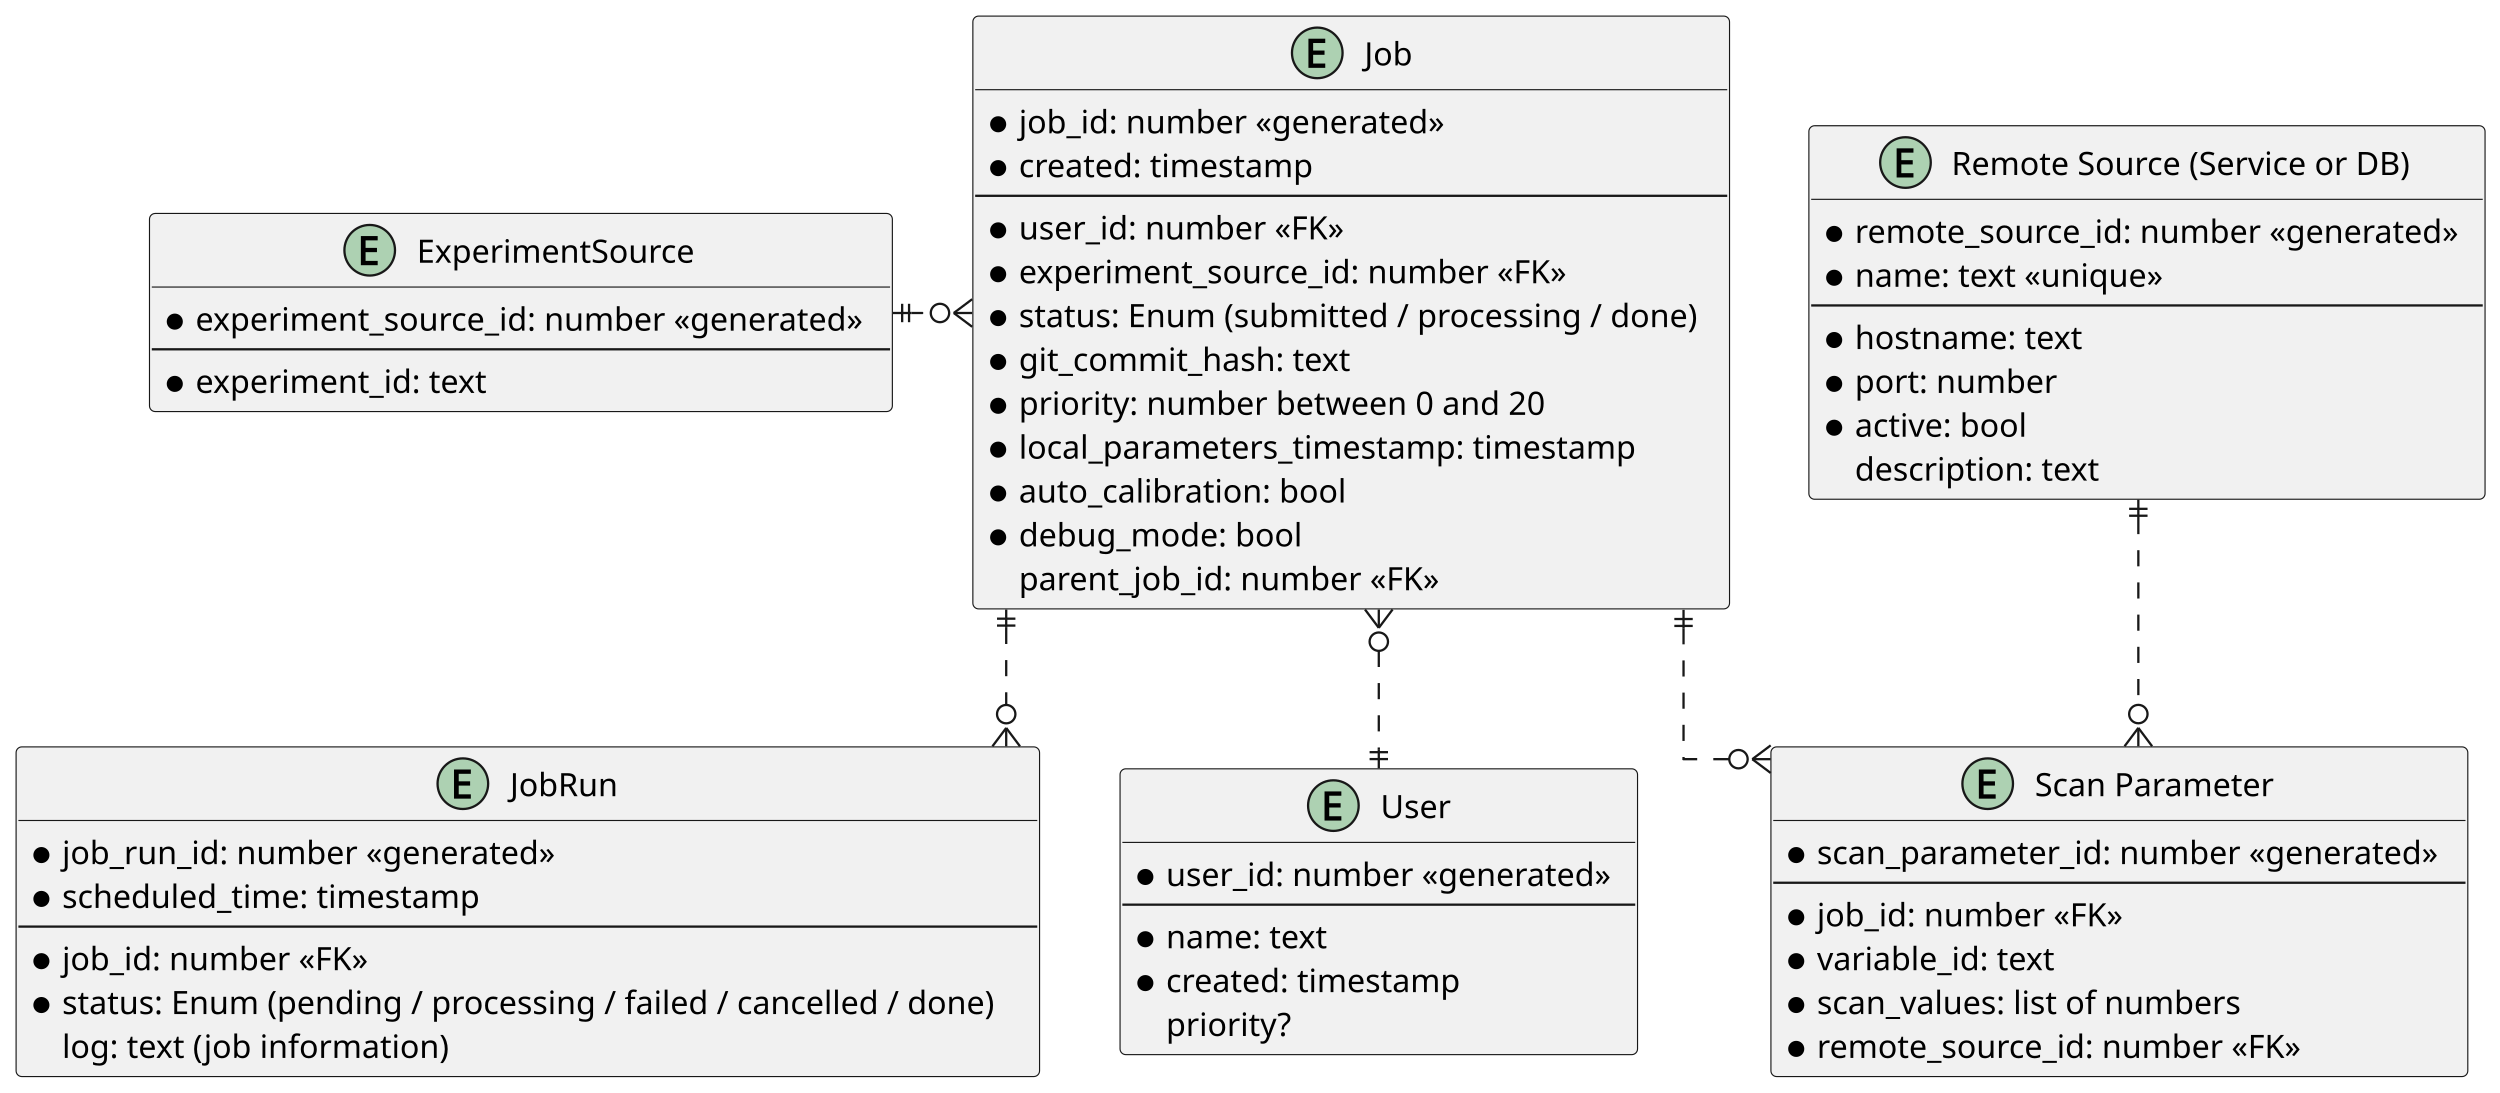
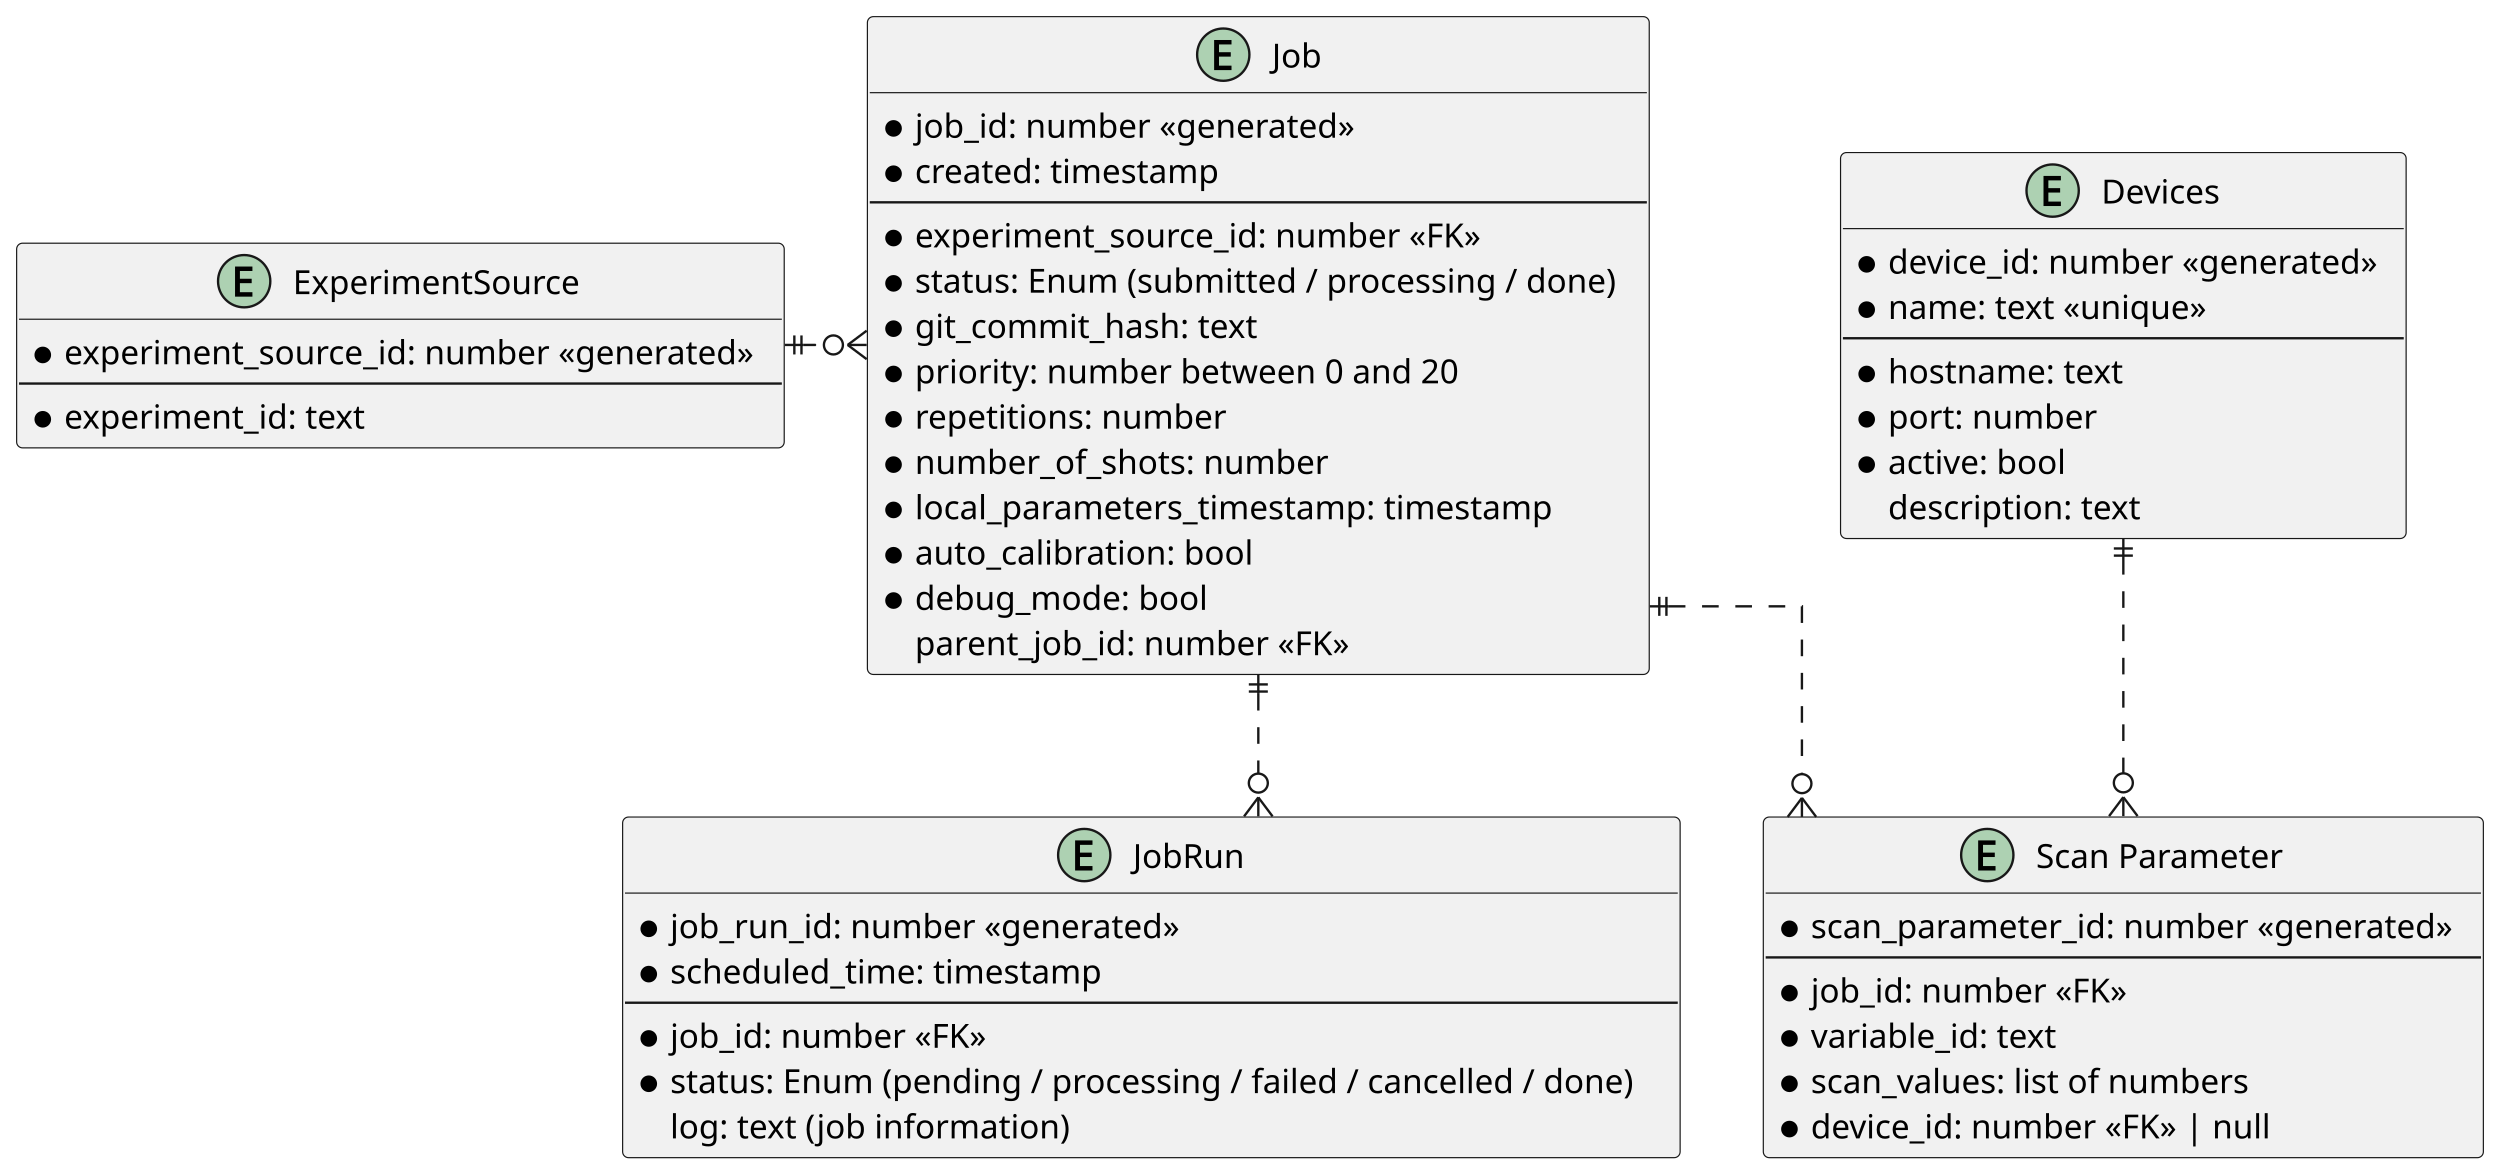
- <svg xmlns="http://www.w3.org/2000/svg" contentStyleType="text/css" height="475px" preserveAspectRatio="none" style="width:1087px;height:475px;background:#FFFFFF;" version="1.1" viewBox="0 0 1087 475" width="1087px" zoomAndPan="magnify">
+ <svg xmlns="http://www.w3.org/2000/svg" contentStyleType="text/css" height="494px" preserveAspectRatio="none" style="width:1052px;height:494px;background:#FFFFFF;" version="1.1" viewBox="0 0 1052 494" width="1052px" zoomAndPan="magnify">
  <defs />
  <g>
    <g id="elem_experiment">
-       <rect codeLine="3" fill="#F1F1F1" height="86.136" id="experiment" rx="2.5" ry="2.5" style="stroke:#181818;stroke-width:0.5;" width="323" x="65" y="92.81" />
-       <ellipse cx="160.75" cy="108.81" fill="#ADD1B2" rx="11" ry="11" style="stroke:#181818;stroke-width:1.0;" />
-       <path d="M164.219,115.31 L156.906,115.31 L156.906,102.638 L164.219,102.638 L164.219,104.513 L158.953,104.513 L158.953,107.779 L163.906,107.779 L163.906,109.638 L158.953,109.638 L158.953,113.435 L164.219,113.435 L164.219,115.31 Z " fill="#000000" />
-       <text fill="#000000" font-family="sans-serif" font-size="14" lengthAdjust="spacing" textLength="123" x="181.25" y="114.242">ExperimentSource</text>
-       <line style="stroke:#181818;stroke-width:0.5;" x1="66" x2="387" y1="124.81" y2="124.81" />
-       <ellipse cx="76" cy="139.844" fill="#000000" rx="3" ry="3" style="stroke:#000000;stroke-width:1.0;" />
-       <text fill="#000000" font-family="sans-serif" font-size="14" lengthAdjust="spacing" textLength="297" x="85" y="143.776">experiment_source_id: number «generated»</text>
-       <line style="stroke:#181818;stroke-width:1.0;" x1="66" x2="387" y1="151.878" y2="151.878" />
-       <ellipse cx="76" cy="166.912" fill="#000000" rx="3" ry="3" style="stroke:#000000;stroke-width:1.0;" />
-       <text fill="#000000" font-family="sans-serif" font-size="14" lengthAdjust="spacing" textLength="129" x="85" y="170.844">experiment_id: text</text>
+       <rect codeLine="3" fill="#F1F1F1" height="86.136" id="experiment" rx="2.5" ry="2.5" style="stroke:#181818;stroke-width:0.5;" width="323" x="7" y="102.33" />
+       <ellipse cx="102.75" cy="118.33" fill="#ADD1B2" rx="11" ry="11" style="stroke:#181818;stroke-width:1.0;" />
+       <path d="M106.219,124.83 L98.906,124.83 L98.906,112.158 L106.219,112.158 L106.219,114.033 L100.953,114.033 L100.953,117.299 L105.906,117.299 L105.906,119.158 L100.953,119.158 L100.953,122.955 L106.219,122.955 L106.219,124.83 Z " fill="#000000" />
+       <text fill="#000000" font-family="sans-serif" font-size="14" lengthAdjust="spacing" textLength="123" x="123.25" y="123.762">ExperimentSource</text>
+       <line style="stroke:#181818;stroke-width:0.5;" x1="8" x2="329" y1="134.33" y2="134.33" />
+       <ellipse cx="18" cy="149.364" fill="#000000" rx="3" ry="3" style="stroke:#000000;stroke-width:1.0;" />
+       <text fill="#000000" font-family="sans-serif" font-size="14" lengthAdjust="spacing" textLength="297" x="27" y="153.296">experiment_source_id: number «generated»</text>
+       <line style="stroke:#181818;stroke-width:1.0;" x1="8" x2="329" y1="161.398" y2="161.398" />
+       <ellipse cx="18" cy="176.432" fill="#000000" rx="3" ry="3" style="stroke:#000000;stroke-width:1.0;" />
+       <text fill="#000000" font-family="sans-serif" font-size="14" lengthAdjust="spacing" textLength="129" x="27" y="180.364">experiment_id: text</text>
    </g>
    <g id="elem_job">
-       <rect codeLine="9" fill="#F1F1F1" height="257.747" id="job" rx="2.5" ry="2.5" style="stroke:#181818;stroke-width:0.5;" width="329" x="423" y="7" />
-       <ellipse cx="572.75" cy="23" fill="#ADD1B2" rx="11" ry="11" style="stroke:#181818;stroke-width:1.0;" />
-       <path d="M576.219,29.5 L568.906,29.5 L568.906,16.828 L576.219,16.828 L576.219,18.703 L570.953,18.703 L570.953,21.969 L575.906,21.969 L575.906,23.828 L570.953,23.828 L570.953,27.625 L576.219,27.625 L576.219,29.5 Z " fill="#000000" />
-       <text fill="#000000" font-family="sans-serif" font-size="14" lengthAdjust="spacing" textLength="21" x="593.25" y="28.432">Job</text>
-       <line style="stroke:#181818;stroke-width:0.5;" x1="424" x2="751" y1="39" y2="39" />
-       <ellipse cx="434" cy="54.034" fill="#000000" rx="3" ry="3" style="stroke:#000000;stroke-width:1.0;" />
-       <text fill="#000000" font-family="sans-serif" font-size="14" lengthAdjust="spacing" textLength="190" x="443" y="57.966">job_id: number «generated»</text>
-       <ellipse cx="434" cy="73.102" fill="#000000" rx="3" ry="3" style="stroke:#000000;stroke-width:1.0;" />
-       <text fill="#000000" font-family="sans-serif" font-size="14" lengthAdjust="spacing" textLength="131" x="443" y="77.034">created: timestamp</text>
-       <line style="stroke:#181818;stroke-width:1.0;" x1="424" x2="751" y1="85.136" y2="85.136" />
-       <ellipse cx="434" cy="100.17" fill="#000000" rx="3" ry="3" style="stroke:#000000;stroke-width:1.0;" />
-       <text fill="#000000" font-family="sans-serif" font-size="14" lengthAdjust="spacing" textLength="145" x="443" y="104.102">user_id: number «FK»</text>
-       <ellipse cx="434" cy="119.238" fill="#000000" rx="3" ry="3" style="stroke:#000000;stroke-width:1.0;" />
-       <text fill="#000000" font-family="sans-serif" font-size="14" lengthAdjust="spacing" textLength="243" x="443" y="123.17">experiment_source_id: number «FK»</text>
-       <ellipse cx="434" cy="138.306" fill="#000000" rx="3" ry="3" style="stroke:#000000;stroke-width:1.0;" />
-       <text fill="#000000" font-family="sans-serif" font-size="14" lengthAdjust="spacing" textLength="303" x="443" y="142.238">status: Enum (submitted / processing / done)</text>
-       <ellipse cx="434" cy="157.374" fill="#000000" rx="3" ry="3" style="stroke:#000000;stroke-width:1.0;" />
-       <text fill="#000000" font-family="sans-serif" font-size="14" lengthAdjust="spacing" textLength="146" x="443" y="161.305">git_commit_hash: text</text>
-       <ellipse cx="434" cy="176.441" fill="#000000" rx="3" ry="3" style="stroke:#000000;stroke-width:1.0;" />
-       <text fill="#000000" font-family="sans-serif" font-size="14" lengthAdjust="spacing" textLength="235" x="443" y="180.373">priority: number between 0 and 20</text>
-       <ellipse cx="434" cy="195.509" fill="#000000" rx="3" ry="3" style="stroke:#000000;stroke-width:1.0;" />
-       <text fill="#000000" font-family="sans-serif" font-size="14" lengthAdjust="spacing" textLength="273" x="443" y="199.441">local_parameters_timestamp: timestamp</text>
-       <ellipse cx="434" cy="214.577" fill="#000000" rx="3" ry="3" style="stroke:#000000;stroke-width:1.0;" />
-       <text fill="#000000" font-family="sans-serif" font-size="14" lengthAdjust="spacing" textLength="145" x="443" y="218.509">auto_calibration: bool</text>
-       <ellipse cx="434" cy="233.645" fill="#000000" rx="3" ry="3" style="stroke:#000000;stroke-width:1.0;" />
-       <text fill="#000000" font-family="sans-serif" font-size="14" lengthAdjust="spacing" textLength="125" x="443" y="237.577">debug_mode: bool</text>
-       <text fill="#000000" font-family="sans-serif" font-size="14" lengthAdjust="spacing" textLength="187" x="443" y="256.645">parent_job_id: number «FK»</text>
+       <rect codeLine="9" fill="#F1F1F1" height="276.815" id="job" rx="2.5" ry="2.5" style="stroke:#181818;stroke-width:0.5;" width="329" x="365" y="7" />
+       <ellipse cx="514.75" cy="23" fill="#ADD1B2" rx="11" ry="11" style="stroke:#181818;stroke-width:1.0;" />
+       <path d="M518.219,29.5 L510.906,29.5 L510.906,16.828 L518.219,16.828 L518.219,18.703 L512.953,18.703 L512.953,21.969 L517.906,21.969 L517.906,23.828 L512.953,23.828 L512.953,27.625 L518.219,27.625 L518.219,29.5 Z " fill="#000000" />
+       <text fill="#000000" font-family="sans-serif" font-size="14" lengthAdjust="spacing" textLength="21" x="535.25" y="28.432">Job</text>
+       <line style="stroke:#181818;stroke-width:0.5;" x1="366" x2="693" y1="39" y2="39" />
+       <ellipse cx="376" cy="54.034" fill="#000000" rx="3" ry="3" style="stroke:#000000;stroke-width:1.0;" />
+       <text fill="#000000" font-family="sans-serif" font-size="14" lengthAdjust="spacing" textLength="190" x="385" y="57.966">job_id: number «generated»</text>
+       <ellipse cx="376" cy="73.102" fill="#000000" rx="3" ry="3" style="stroke:#000000;stroke-width:1.0;" />
+       <text fill="#000000" font-family="sans-serif" font-size="14" lengthAdjust="spacing" textLength="131" x="385" y="77.034">created: timestamp</text>
+       <line style="stroke:#181818;stroke-width:1.0;" x1="366" x2="693" y1="85.136" y2="85.136" />
+       <ellipse cx="376" cy="100.17" fill="#000000" rx="3" ry="3" style="stroke:#000000;stroke-width:1.0;" />
+       <text fill="#000000" font-family="sans-serif" font-size="14" lengthAdjust="spacing" textLength="243" x="385" y="104.102">experiment_source_id: number «FK»</text>
+       <ellipse cx="376" cy="119.238" fill="#000000" rx="3" ry="3" style="stroke:#000000;stroke-width:1.0;" />
+       <text fill="#000000" font-family="sans-serif" font-size="14" lengthAdjust="spacing" textLength="303" x="385" y="123.17">status: Enum (submitted / processing / done)</text>
+       <ellipse cx="376" cy="138.306" fill="#000000" rx="3" ry="3" style="stroke:#000000;stroke-width:1.0;" />
+       <text fill="#000000" font-family="sans-serif" font-size="14" lengthAdjust="spacing" textLength="146" x="385" y="142.238">git_commit_hash: text</text>
+       <ellipse cx="376" cy="157.374" fill="#000000" rx="3" ry="3" style="stroke:#000000;stroke-width:1.0;" />
+       <text fill="#000000" font-family="sans-serif" font-size="14" lengthAdjust="spacing" textLength="235" x="385" y="161.305">priority: number between 0 and 20</text>
+       <ellipse cx="376" cy="176.441" fill="#000000" rx="3" ry="3" style="stroke:#000000;stroke-width:1.0;" />
+       <text fill="#000000" font-family="sans-serif" font-size="14" lengthAdjust="spacing" textLength="135" x="385" y="180.373">repetitions: number</text>
+       <ellipse cx="376" cy="195.509" fill="#000000" rx="3" ry="3" style="stroke:#000000;stroke-width:1.0;" />
+       <text fill="#000000" font-family="sans-serif" font-size="14" lengthAdjust="spacing" textLength="177" x="385" y="199.441">number_of_shots: number</text>
+       <ellipse cx="376" cy="214.577" fill="#000000" rx="3" ry="3" style="stroke:#000000;stroke-width:1.0;" />
+       <text fill="#000000" font-family="sans-serif" font-size="14" lengthAdjust="spacing" textLength="273" x="385" y="218.509">local_parameters_timestamp: timestamp</text>
+       <ellipse cx="376" cy="233.645" fill="#000000" rx="3" ry="3" style="stroke:#000000;stroke-width:1.0;" />
+       <text fill="#000000" font-family="sans-serif" font-size="14" lengthAdjust="spacing" textLength="145" x="385" y="237.577">auto_calibration: bool</text>
+       <ellipse cx="376" cy="252.713" fill="#000000" rx="3" ry="3" style="stroke:#000000;stroke-width:1.0;" />
+       <text fill="#000000" font-family="sans-serif" font-size="14" lengthAdjust="spacing" textLength="125" x="385" y="256.645">debug_mode: bool</text>
+       <text fill="#000000" font-family="sans-serif" font-size="14" lengthAdjust="spacing" textLength="187" x="385" y="275.713">parent_job_id: number «FK»</text>
    </g>
    <g id="elem_job_run">
-       <rect codeLine="24" fill="#F1F1F1" height="143.34" id="job_run" rx="2.5" ry="2.5" style="stroke:#181818;stroke-width:0.5;" width="445" x="7" y="324.75" />
-       <ellipse cx="201.25" cy="340.75" fill="#ADD1B2" rx="11" ry="11" style="stroke:#181818;stroke-width:1.0;" />
-       <path d="M204.719,347.25 L197.406,347.25 L197.406,334.578 L204.719,334.578 L204.719,336.453 L199.453,336.453 L199.453,339.719 L204.406,339.719 L204.406,341.578 L199.453,341.578 L199.453,345.375 L204.719,345.375 L204.719,347.25 Z " fill="#000000" />
-       <text fill="#000000" font-family="sans-serif" font-size="14" lengthAdjust="spacing" textLength="48" x="221.75" y="346.182">JobRun</text>
-       <line style="stroke:#181818;stroke-width:0.5;" x1="8" x2="451" y1="356.75" y2="356.75" />
-       <ellipse cx="18" cy="371.784" fill="#000000" rx="3" ry="3" style="stroke:#000000;stroke-width:1.0;" />
-       <text fill="#000000" font-family="sans-serif" font-size="14" lengthAdjust="spacing" textLength="220" x="27" y="375.716">job_run_id: number «generated»</text>
-       <ellipse cx="18" cy="390.852" fill="#000000" rx="3" ry="3" style="stroke:#000000;stroke-width:1.0;" />
-       <text fill="#000000" font-family="sans-serif" font-size="14" lengthAdjust="spacing" textLength="186" x="27" y="394.784">scheduled_time: timestamp</text>
-       <line style="stroke:#181818;stroke-width:1.0;" x1="8" x2="451" y1="402.886" y2="402.886" />
-       <ellipse cx="18" cy="417.92" fill="#000000" rx="3" ry="3" style="stroke:#000000;stroke-width:1.0;" />
-       <text fill="#000000" font-family="sans-serif" font-size="14" lengthAdjust="spacing" textLength="136" x="27" y="421.852">job_id: number «FK»</text>
-       <ellipse cx="18" cy="436.988" fill="#000000" rx="3" ry="3" style="stroke:#000000;stroke-width:1.0;" />
-       <text fill="#000000" font-family="sans-serif" font-size="14" lengthAdjust="spacing" textLength="419" x="27" y="440.92">status: Enum (pending / processing / failed / cancelled / done)</text>
-       <text fill="#000000" font-family="sans-serif" font-size="14" lengthAdjust="spacing" textLength="170" x="27" y="459.988">log: text (job information)</text>
-     </g>
-     <g id="elem_user">
-       <rect codeLine="33" fill="#F1F1F1" height="124.272" id="user" rx="2.5" ry="2.5" style="stroke:#181818;stroke-width:0.5;" width="225" x="487" y="334.28" />
-       <ellipse cx="579.75" cy="350.28" fill="#ADD1B2" rx="11" ry="11" style="stroke:#181818;stroke-width:1.0;" />
-       <path d="M583.219,356.78 L575.906,356.78 L575.906,344.108 L583.219,344.108 L583.219,345.983 L577.953,345.983 L577.953,349.249 L582.906,349.249 L582.906,351.108 L577.953,351.108 L577.953,354.905 L583.219,354.905 L583.219,356.78 Z " fill="#000000" />
-       <text fill="#000000" font-family="sans-serif" font-size="14" lengthAdjust="spacing" textLength="31" x="600.25" y="355.712">User</text>
-       <line style="stroke:#181818;stroke-width:0.5;" x1="488" x2="711" y1="366.28" y2="366.28" />
-       <ellipse cx="498" cy="381.314" fill="#000000" rx="3" ry="3" style="stroke:#000000;stroke-width:1.0;" />
-       <text fill="#000000" font-family="sans-serif" font-size="14" lengthAdjust="spacing" textLength="199" x="507" y="385.246">user_id: number «generated»</text>
-       <line style="stroke:#181818;stroke-width:1.0;" x1="488" x2="711" y1="393.348" y2="393.348" />
-       <ellipse cx="498" cy="408.382" fill="#000000" rx="3" ry="3" style="stroke:#000000;stroke-width:1.0;" />
-       <text fill="#000000" font-family="sans-serif" font-size="14" lengthAdjust="spacing" textLength="71" x="507" y="412.314">name: text</text>
-       <ellipse cx="498" cy="427.45" fill="#000000" rx="3" ry="3" style="stroke:#000000;stroke-width:1.0;" />
-       <text fill="#000000" font-family="sans-serif" font-size="14" lengthAdjust="spacing" textLength="131" x="507" y="431.382">created: timestamp</text>
-       <text fill="#000000" font-family="sans-serif" font-size="14" lengthAdjust="spacing" textLength="55" x="507" y="450.45">priority?</text>
+       <rect codeLine="26" fill="#F1F1F1" height="143.34" id="job_run" rx="2.5" ry="2.5" style="stroke:#181818;stroke-width:0.5;" width="445" x="262" y="343.81" />
+       <ellipse cx="456.25" cy="359.81" fill="#ADD1B2" rx="11" ry="11" style="stroke:#181818;stroke-width:1.0;" />
+       <path d="M459.719,366.31 L452.406,366.31 L452.406,353.638 L459.719,353.638 L459.719,355.513 L454.453,355.513 L454.453,358.779 L459.406,358.779 L459.406,360.638 L454.453,360.638 L454.453,364.435 L459.719,364.435 L459.719,366.31 Z " fill="#000000" />
+       <text fill="#000000" font-family="sans-serif" font-size="14" lengthAdjust="spacing" textLength="48" x="476.75" y="365.242">JobRun</text>
+       <line style="stroke:#181818;stroke-width:0.5;" x1="263" x2="706" y1="375.81" y2="375.81" />
+       <ellipse cx="273" cy="390.844" fill="#000000" rx="3" ry="3" style="stroke:#000000;stroke-width:1.0;" />
+       <text fill="#000000" font-family="sans-serif" font-size="14" lengthAdjust="spacing" textLength="220" x="282" y="394.776">job_run_id: number «generated»</text>
+       <ellipse cx="273" cy="409.912" fill="#000000" rx="3" ry="3" style="stroke:#000000;stroke-width:1.0;" />
+       <text fill="#000000" font-family="sans-serif" font-size="14" lengthAdjust="spacing" textLength="186" x="282" y="413.844">scheduled_time: timestamp</text>
+       <line style="stroke:#181818;stroke-width:1.0;" x1="263" x2="706" y1="421.946" y2="421.946" />
+       <ellipse cx="273" cy="436.98" fill="#000000" rx="3" ry="3" style="stroke:#000000;stroke-width:1.0;" />
+       <text fill="#000000" font-family="sans-serif" font-size="14" lengthAdjust="spacing" textLength="136" x="282" y="440.912">job_id: number «FK»</text>
+       <ellipse cx="273" cy="456.048" fill="#000000" rx="3" ry="3" style="stroke:#000000;stroke-width:1.0;" />
+       <text fill="#000000" font-family="sans-serif" font-size="14" lengthAdjust="spacing" textLength="419" x="282" y="459.98">status: Enum (pending / processing / failed / cancelled / done)</text>
+       <text fill="#000000" font-family="sans-serif" font-size="14" lengthAdjust="spacing" textLength="170" x="282" y="479.048">log: text (job information)</text>
    </g>
    <g id="elem_scan_param">
-       <rect codeLine="41" fill="#F1F1F1" height="143.34" id="scan_param" rx="2.5" ry="2.5" style="stroke:#181818;stroke-width:0.5;" width="303" x="770" y="324.75" />
-       <ellipse cx="864.25" cy="340.75" fill="#ADD1B2" rx="11" ry="11" style="stroke:#181818;stroke-width:1.0;" />
-       <path d="M867.719,347.25 L860.406,347.25 L860.406,334.578 L867.719,334.578 L867.719,336.453 L862.453,336.453 L862.453,339.719 L867.406,339.719 L867.406,341.578 L862.453,341.578 L862.453,345.375 L867.719,345.375 L867.719,347.25 Z " fill="#000000" />
-       <text fill="#000000" font-family="sans-serif" font-size="14" lengthAdjust="spacing" textLength="106" x="884.75" y="346.182">Scan Parameter</text>
-       <line style="stroke:#181818;stroke-width:0.5;" x1="771" x2="1072" y1="356.75" y2="356.75" />
-       <ellipse cx="781" cy="371.784" fill="#000000" rx="3" ry="3" style="stroke:#000000;stroke-width:1.0;" />
-       <text fill="#000000" font-family="sans-serif" font-size="14" lengthAdjust="spacing" textLength="277" x="790" y="375.716">scan_parameter_id: number «generated»</text>
-       <line style="stroke:#181818;stroke-width:1.0;" x1="771" x2="1072" y1="383.818" y2="383.818" />
-       <ellipse cx="781" cy="398.852" fill="#000000" rx="3" ry="3" style="stroke:#000000;stroke-width:1.0;" />
-       <text fill="#000000" font-family="sans-serif" font-size="14" lengthAdjust="spacing" textLength="136" x="790" y="402.784">job_id: number «FK»</text>
-       <ellipse cx="781" cy="417.92" fill="#000000" rx="3" ry="3" style="stroke:#000000;stroke-width:1.0;" />
-       <text fill="#000000" font-family="sans-serif" font-size="14" lengthAdjust="spacing" textLength="106" x="790" y="421.852">variable_id: text</text>
-       <ellipse cx="781" cy="436.988" fill="#000000" rx="3" ry="3" style="stroke:#000000;stroke-width:1.0;" />
-       <text fill="#000000" font-family="sans-serif" font-size="14" lengthAdjust="spacing" textLength="190" x="790" y="440.92">scan_values: list of numbers</text>
-       <ellipse cx="781" cy="456.056" fill="#000000" rx="3" ry="3" style="stroke:#000000;stroke-width:1.0;" />
-       <text fill="#000000" font-family="sans-serif" font-size="14" lengthAdjust="spacing" textLength="214" x="790" y="459.988">remote_source_id: number «FK»</text>
+       <rect codeLine="43" fill="#F1F1F1" height="143.34" id="scan_param" rx="2.5" ry="2.5" style="stroke:#181818;stroke-width:0.5;" width="303" x="742" y="343.81" />
+       <ellipse cx="836.25" cy="359.81" fill="#ADD1B2" rx="11" ry="11" style="stroke:#181818;stroke-width:1.0;" />
+       <path d="M839.719,366.31 L832.406,366.31 L832.406,353.638 L839.719,353.638 L839.719,355.513 L834.453,355.513 L834.453,358.779 L839.406,358.779 L839.406,360.638 L834.453,360.638 L834.453,364.435 L839.719,364.435 L839.719,366.31 Z " fill="#000000" />
+       <text fill="#000000" font-family="sans-serif" font-size="14" lengthAdjust="spacing" textLength="106" x="856.75" y="365.242">Scan Parameter</text>
+       <line style="stroke:#181818;stroke-width:0.5;" x1="743" x2="1044" y1="375.81" y2="375.81" />
+       <ellipse cx="753" cy="390.844" fill="#000000" rx="3" ry="3" style="stroke:#000000;stroke-width:1.0;" />
+       <text fill="#000000" font-family="sans-serif" font-size="14" lengthAdjust="spacing" textLength="277" x="762" y="394.776">scan_parameter_id: number «generated»</text>
+       <line style="stroke:#181818;stroke-width:1.0;" x1="743" x2="1044" y1="402.878" y2="402.878" />
+       <ellipse cx="753" cy="417.912" fill="#000000" rx="3" ry="3" style="stroke:#000000;stroke-width:1.0;" />
+       <text fill="#000000" font-family="sans-serif" font-size="14" lengthAdjust="spacing" textLength="136" x="762" y="421.844">job_id: number «FK»</text>
+       <ellipse cx="753" cy="436.98" fill="#000000" rx="3" ry="3" style="stroke:#000000;stroke-width:1.0;" />
+       <text fill="#000000" font-family="sans-serif" font-size="14" lengthAdjust="spacing" textLength="106" x="762" y="440.912">variable_id: text</text>
+       <ellipse cx="753" cy="456.048" fill="#000000" rx="3" ry="3" style="stroke:#000000;stroke-width:1.0;" />
+       <text fill="#000000" font-family="sans-serif" font-size="14" lengthAdjust="spacing" textLength="190" x="762" y="459.98">scan_values: list of numbers</text>
+       <ellipse cx="753" cy="475.116" fill="#000000" rx="3" ry="3" style="stroke:#000000;stroke-width:1.0;" />
+       <text fill="#000000" font-family="sans-serif" font-size="14" lengthAdjust="spacing" textLength="200" x="762" y="479.048">device_id: number «FK» | null</text>
    </g>
-     <g id="elem_remote">
-       <rect codeLine="50" fill="#F1F1F1" height="162.407" id="remote" rx="2.5" ry="2.5" style="stroke:#181818;stroke-width:0.5;" width="294" x="786.5" y="54.67" />
-       <ellipse cx="828.5" cy="70.67" fill="#ADD1B2" rx="11" ry="11" style="stroke:#181818;stroke-width:1.0;" />
-       <path d="M831.969,77.17 L824.656,77.17 L824.656,64.498 L831.969,64.498 L831.969,66.373 L826.703,66.373 L826.703,69.639 L831.656,69.639 L831.656,71.498 L826.703,71.498 L826.703,75.295 L831.969,75.295 L831.969,77.17 Z " fill="#000000" />
-       <text fill="#000000" font-family="sans-serif" font-size="14" lengthAdjust="spacing" textLength="202" x="848.5" y="76.102">Remote Source (Service or DB)</text>
-       <line style="stroke:#181818;stroke-width:0.5;" x1="787.5" x2="1079.5" y1="86.67" y2="86.67" />
-       <ellipse cx="797.5" cy="101.704" fill="#000000" rx="3" ry="3" style="stroke:#000000;stroke-width:1.0;" />
-       <text fill="#000000" font-family="sans-serif" font-size="14" lengthAdjust="spacing" textLength="268" x="806.5" y="105.636">remote_source_id: number «generated»</text>
-       <ellipse cx="797.5" cy="120.772" fill="#000000" rx="3" ry="3" style="stroke:#000000;stroke-width:1.0;" />
-       <text fill="#000000" font-family="sans-serif" font-size="14" lengthAdjust="spacing" textLength="141" x="806.5" y="124.704">name: text  «unique»</text>
-       <line style="stroke:#181818;stroke-width:1.0;" x1="787.5" x2="1079.5" y1="132.806" y2="132.806" />
-       <ellipse cx="797.5" cy="147.84" fill="#000000" rx="3" ry="3" style="stroke:#000000;stroke-width:1.0;" />
-       <text fill="#000000" font-family="sans-serif" font-size="14" lengthAdjust="spacing" textLength="100" x="806.5" y="151.772">hostname: text</text>
-       <ellipse cx="797.5" cy="166.908" fill="#000000" rx="3" ry="3" style="stroke:#000000;stroke-width:1.0;" />
-       <text fill="#000000" font-family="sans-serif" font-size="14" lengthAdjust="spacing" textLength="90" x="806.5" y="170.84">port: number</text>
-       <ellipse cx="797.5" cy="185.976" fill="#000000" rx="3" ry="3" style="stroke:#000000;stroke-width:1.0;" />
-       <text fill="#000000" font-family="sans-serif" font-size="14" lengthAdjust="spacing" textLength="76" x="806.5" y="189.908">active: bool</text>
-       <text fill="#000000" font-family="sans-serif" font-size="14" lengthAdjust="spacing" textLength="109" x="806.5" y="208.976">description: text</text>
-     </g>
-     <g id="link_job_user">
-       <path codeLine="61" d="M599.5,283 C599.5,307.06 599.5,305.17 599.5,326.05 " fill="none" id="job-user" style="stroke:#181818;stroke-width:1.0;stroke-dasharray:7.0,7.0;" />
-       <line style="stroke:#181818;stroke-width:1.0;" x1="599.5" x2="593.5" y1="273" y2="265" />
-       <line style="stroke:#181818;stroke-width:1.0;" x1="599.5" x2="605.5" y1="273" y2="265" />
-       <line style="stroke:#181818;stroke-width:1.0;" x1="599.5" x2="599.5" y1="273" y2="265" />
-       <ellipse cx="599.5" cy="279" fill="none" rx="4" ry="4" style="stroke:#181818;stroke-width:1.0;" />
-       <line style="stroke:#181818;stroke-width:1.0;" x1="603.5" x2="595.5" y1="330.05" y2="330.05" />
-       <line style="stroke:#181818;stroke-width:1.0;" x1="603.5" x2="595.5" y1="327.05" y2="327.05" />
-       <line style="stroke:#181818;stroke-width:1.0;" x1="599.5" x2="599.5" y1="326.05" y2="334.05" />
+     <g id="elem_devices">
+       <rect codeLine="52" fill="#F1F1F1" height="162.407" id="devices" rx="2.5" ry="2.5" style="stroke:#181818;stroke-width:0.5;" width="238" x="774.5" y="64.2" />
+       <ellipse cx="863.75" cy="80.2" fill="#ADD1B2" rx="11" ry="11" style="stroke:#181818;stroke-width:1.0;" />
+       <path d="M867.219,86.7 L859.906,86.7 L859.906,74.028 L867.219,74.028 L867.219,75.903 L861.953,75.903 L861.953,79.169 L866.906,79.169 L866.906,81.028 L861.953,81.028 L861.953,84.825 L867.219,84.825 L867.219,86.7 Z " fill="#000000" />
+       <text fill="#000000" font-family="sans-serif" font-size="14" lengthAdjust="spacing" textLength="51" x="884.25" y="85.632">Devices</text>
+       <line style="stroke:#181818;stroke-width:0.5;" x1="775.5" x2="1011.5" y1="96.2" y2="96.2" />
+       <ellipse cx="785.5" cy="111.234" fill="#000000" rx="3" ry="3" style="stroke:#000000;stroke-width:1.0;" />
+       <text fill="#000000" font-family="sans-serif" font-size="14" lengthAdjust="spacing" textLength="212" x="794.5" y="115.166">device_id: number «generated»</text>
+       <ellipse cx="785.5" cy="130.302" fill="#000000" rx="3" ry="3" style="stroke:#000000;stroke-width:1.0;" />
+       <text fill="#000000" font-family="sans-serif" font-size="14" lengthAdjust="spacing" textLength="141" x="794.5" y="134.234">name: text  «unique»</text>
+       <line style="stroke:#181818;stroke-width:1.0;" x1="775.5" x2="1011.5" y1="142.336" y2="142.336" />
+       <ellipse cx="785.5" cy="157.37" fill="#000000" rx="3" ry="3" style="stroke:#000000;stroke-width:1.0;" />
+       <text fill="#000000" font-family="sans-serif" font-size="14" lengthAdjust="spacing" textLength="100" x="794.5" y="161.302">hostname: text</text>
+       <ellipse cx="785.5" cy="176.438" fill="#000000" rx="3" ry="3" style="stroke:#000000;stroke-width:1.0;" />
+       <text fill="#000000" font-family="sans-serif" font-size="14" lengthAdjust="spacing" textLength="90" x="794.5" y="180.37">port: number</text>
+       <ellipse cx="785.5" cy="195.506" fill="#000000" rx="3" ry="3" style="stroke:#000000;stroke-width:1.0;" />
+       <text fill="#000000" font-family="sans-serif" font-size="14" lengthAdjust="spacing" textLength="76" x="794.5" y="199.438">active: bool</text>
+       <text fill="#000000" font-family="sans-serif" font-size="14" lengthAdjust="spacing" textLength="109" x="794.5" y="218.506">description: text</text>
    </g>
    <g id="link_job_scan_param">
-       <path codeLine="62" d="M732,273.15 C732,308.9 732,330.09 732,330.09 C732,330.09 729.62,330.09 751.89,330.09 " fill="none" id="job-scan_param" style="stroke:#181818;stroke-width:1.0;stroke-dasharray:7.0,7.0;" />
-       <line style="stroke:#181818;stroke-width:1.0;" x1="728" x2="736" y1="269.15" y2="269.15" />
-       <line style="stroke:#181818;stroke-width:1.0;" x1="728" x2="736" y1="272.15" y2="272.15" />
-       <line style="stroke:#181818;stroke-width:1.0;" x1="732" x2="732" y1="273.15" y2="265.15" />
-       <line style="stroke:#181818;stroke-width:1.0;" x1="761.89" x2="769.89" y1="330.09" y2="324.09" />
-       <line style="stroke:#181818;stroke-width:1.0;" x1="761.89" x2="769.89" y1="330.09" y2="336.09" />
-       <line style="stroke:#181818;stroke-width:1.0;" x1="761.89" x2="769.89" y1="330.09" y2="330.09" />
-       <ellipse cx="755.89" cy="330.09" fill="none" rx="4" ry="4" style="stroke:#181818;stroke-width:1.0;" />
+       <path codeLine="64" d="M702.23,255.15 C738.45,255.15 758.25,255.15 758.25,255.15 C758.25,255.15 758.25,283.07 758.25,325.76 " fill="none" id="job-scan_param" style="stroke:#181818;stroke-width:1.0;stroke-dasharray:7.0,7.0;" />
+       <line style="stroke:#181818;stroke-width:1.0;" x1="698.23" x2="698.23" y1="259.15" y2="251.15" />
+       <line style="stroke:#181818;stroke-width:1.0;" x1="701.23" x2="701.23" y1="259.15" y2="251.15" />
+       <line style="stroke:#181818;stroke-width:1.0;" x1="702.23" x2="694.23" y1="255.15" y2="255.15" />
+       <line style="stroke:#181818;stroke-width:1.0;" x1="758.25" x2="764.25" y1="335.76" y2="343.76" />
+       <line style="stroke:#181818;stroke-width:1.0;" x1="758.25" x2="752.25" y1="335.76" y2="343.76" />
+       <line style="stroke:#181818;stroke-width:1.0;" x1="758.25" x2="758.25" y1="335.76" y2="343.76" />
+       <ellipse cx="758.25" cy="329.76" fill="none" rx="4" ry="4" style="stroke:#181818;stroke-width:1.0;" />
    </g>
    <g id="link_experiment_job">
-       <path codeLine="63" d="M396.26,136.09 C407.7,136.09 393.24,136.09 404.7,136.09 " fill="none" id="experiment-job" style="stroke:#181818;stroke-width:1.0;stroke-dasharray:7.0,7.0;" />
-       <line style="stroke:#181818;stroke-width:1.0;" x1="392.26" x2="392.26" y1="140.09" y2="132.09" />
-       <line style="stroke:#181818;stroke-width:1.0;" x1="395.26" x2="395.26" y1="140.09" y2="132.09" />
-       <line style="stroke:#181818;stroke-width:1.0;" x1="396.26" x2="388.26" y1="136.09" y2="136.09" />
-       <line style="stroke:#181818;stroke-width:1.0;" x1="414.7" x2="422.7" y1="136.09" y2="130.09" />
-       <line style="stroke:#181818;stroke-width:1.0;" x1="414.7" x2="422.7" y1="136.09" y2="142.09" />
-       <line style="stroke:#181818;stroke-width:1.0;" x1="414.7" x2="422.7" y1="136.09" y2="136.09" />
-       <ellipse cx="408.7" cy="136.09" fill="none" rx="4" ry="4" style="stroke:#181818;stroke-width:1.0;" />
+       <path codeLine="65" d="M338.26,145.15 C349.7,145.15 335.24,145.15 346.7,145.15 " fill="none" id="experiment-job" style="stroke:#181818;stroke-width:1.0;stroke-dasharray:7.0,7.0;" />
+       <line style="stroke:#181818;stroke-width:1.0;" x1="334.26" x2="334.26" y1="149.15" y2="141.15" />
+       <line style="stroke:#181818;stroke-width:1.0;" x1="337.26" x2="337.26" y1="149.15" y2="141.15" />
+       <line style="stroke:#181818;stroke-width:1.0;" x1="338.26" x2="330.26" y1="145.15" y2="145.15" />
+       <line style="stroke:#181818;stroke-width:1.0;" x1="356.7" x2="364.7" y1="145.15" y2="139.15" />
+       <line style="stroke:#181818;stroke-width:1.0;" x1="356.7" x2="364.7" y1="145.15" y2="151.15" />
+       <line style="stroke:#181818;stroke-width:1.0;" x1="356.7" x2="364.7" y1="145.15" y2="145.15" />
+       <ellipse cx="350.7" cy="145.15" fill="none" rx="4" ry="4" style="stroke:#181818;stroke-width:1.0;" />
    </g>
    <g id="link_job_job_run">
-       <path codeLine="64" d="M437.5,273 C437.5,293.48 437.5,287.99 437.5,306.51 " fill="none" id="job-job_run" style="stroke:#181818;stroke-width:1.0;stroke-dasharray:7.0,7.0;" />
-       <line style="stroke:#181818;stroke-width:1.0;" x1="433.5" x2="441.5" y1="269" y2="269" />
-       <line style="stroke:#181818;stroke-width:1.0;" x1="433.5" x2="441.5" y1="272" y2="272" />
-       <line style="stroke:#181818;stroke-width:1.0;" x1="437.5" x2="437.5" y1="273" y2="265" />
-       <line style="stroke:#181818;stroke-width:1.0;" x1="437.5" x2="443.5" y1="316.51" y2="324.51" />
-       <line style="stroke:#181818;stroke-width:1.0;" x1="437.5" x2="431.5" y1="316.51" y2="324.51" />
-       <line style="stroke:#181818;stroke-width:1.0;" x1="437.5" x2="437.5" y1="316.51" y2="324.51" />
-       <ellipse cx="437.5" cy="310.51" fill="none" rx="4" ry="4" style="stroke:#181818;stroke-width:1.0;" />
+       <path codeLine="66" d="M529.5,292 C529.5,312.59 529.5,307.08 529.5,325.53 " fill="none" id="job-job_run" style="stroke:#181818;stroke-width:1.0;stroke-dasharray:7.0,7.0;" />
+       <line style="stroke:#181818;stroke-width:1.0;" x1="525.5" x2="533.5" y1="288" y2="288" />
+       <line style="stroke:#181818;stroke-width:1.0;" x1="525.5" x2="533.5" y1="291" y2="291" />
+       <line style="stroke:#181818;stroke-width:1.0;" x1="529.5" x2="529.5" y1="292" y2="284" />
+       <line style="stroke:#181818;stroke-width:1.0;" x1="529.5" x2="535.5" y1="335.53" y2="343.53" />
+       <line style="stroke:#181818;stroke-width:1.0;" x1="529.5" x2="523.5" y1="335.53" y2="343.53" />
+       <line style="stroke:#181818;stroke-width:1.0;" x1="529.5" x2="529.5" y1="335.53" y2="343.53" />
+       <ellipse cx="529.5" cy="329.53" fill="none" rx="4" ry="4" style="stroke:#181818;stroke-width:1.0;" />
    </g>
-     <g id="link_remote_scan_param">
-       <path codeLine="65" d="M929.75,225.24 C929.75,259.58 929.75,273.23 929.75,306.48 " fill="none" id="remote-scan_param" style="stroke:#181818;stroke-width:1.0;stroke-dasharray:7.0,7.0;" />
-       <line style="stroke:#181818;stroke-width:1.0;" x1="925.75" x2="933.75" y1="221.24" y2="221.24" />
-       <line style="stroke:#181818;stroke-width:1.0;" x1="925.75" x2="933.75" y1="224.24" y2="224.24" />
-       <line style="stroke:#181818;stroke-width:1.0;" x1="929.75" x2="929.75" y1="225.24" y2="217.24" />
-       <line style="stroke:#181818;stroke-width:1.0;" x1="929.75" x2="935.75" y1="316.48" y2="324.48" />
-       <line style="stroke:#181818;stroke-width:1.0;" x1="929.75" x2="923.75" y1="316.48" y2="324.48" />
-       <line style="stroke:#181818;stroke-width:1.0;" x1="929.75" x2="929.75" y1="316.48" y2="324.48" />
-       <ellipse cx="929.75" cy="310.48" fill="none" rx="4" ry="4" style="stroke:#181818;stroke-width:1.0;" />
+     <g id="link_devices_scan_param">
+       <path codeLine="67" d="M893.5,234.8 C893.5,271.92 893.5,289.5 893.5,325.42 " fill="none" id="devices-scan_param" style="stroke:#181818;stroke-width:1.0;stroke-dasharray:7.0,7.0;" />
+       <line style="stroke:#181818;stroke-width:1.0;" x1="889.5" x2="897.5" y1="230.8" y2="230.8" />
+       <line style="stroke:#181818;stroke-width:1.0;" x1="889.5" x2="897.5" y1="233.8" y2="233.8" />
+       <line style="stroke:#181818;stroke-width:1.0;" x1="893.5" x2="893.5" y1="234.8" y2="226.8" />
+       <line style="stroke:#181818;stroke-width:1.0;" x1="893.5" x2="899.5" y1="335.42" y2="343.42" />
+       <line style="stroke:#181818;stroke-width:1.0;" x1="893.5" x2="887.5" y1="335.42" y2="343.42" />
+       <line style="stroke:#181818;stroke-width:1.0;" x1="893.5" x2="893.5" y1="335.42" y2="343.42" />
+       <ellipse cx="893.5" cy="329.42" fill="none" rx="4" ry="4" style="stroke:#181818;stroke-width:1.0;" />
    </g>
  </g>
</svg>
